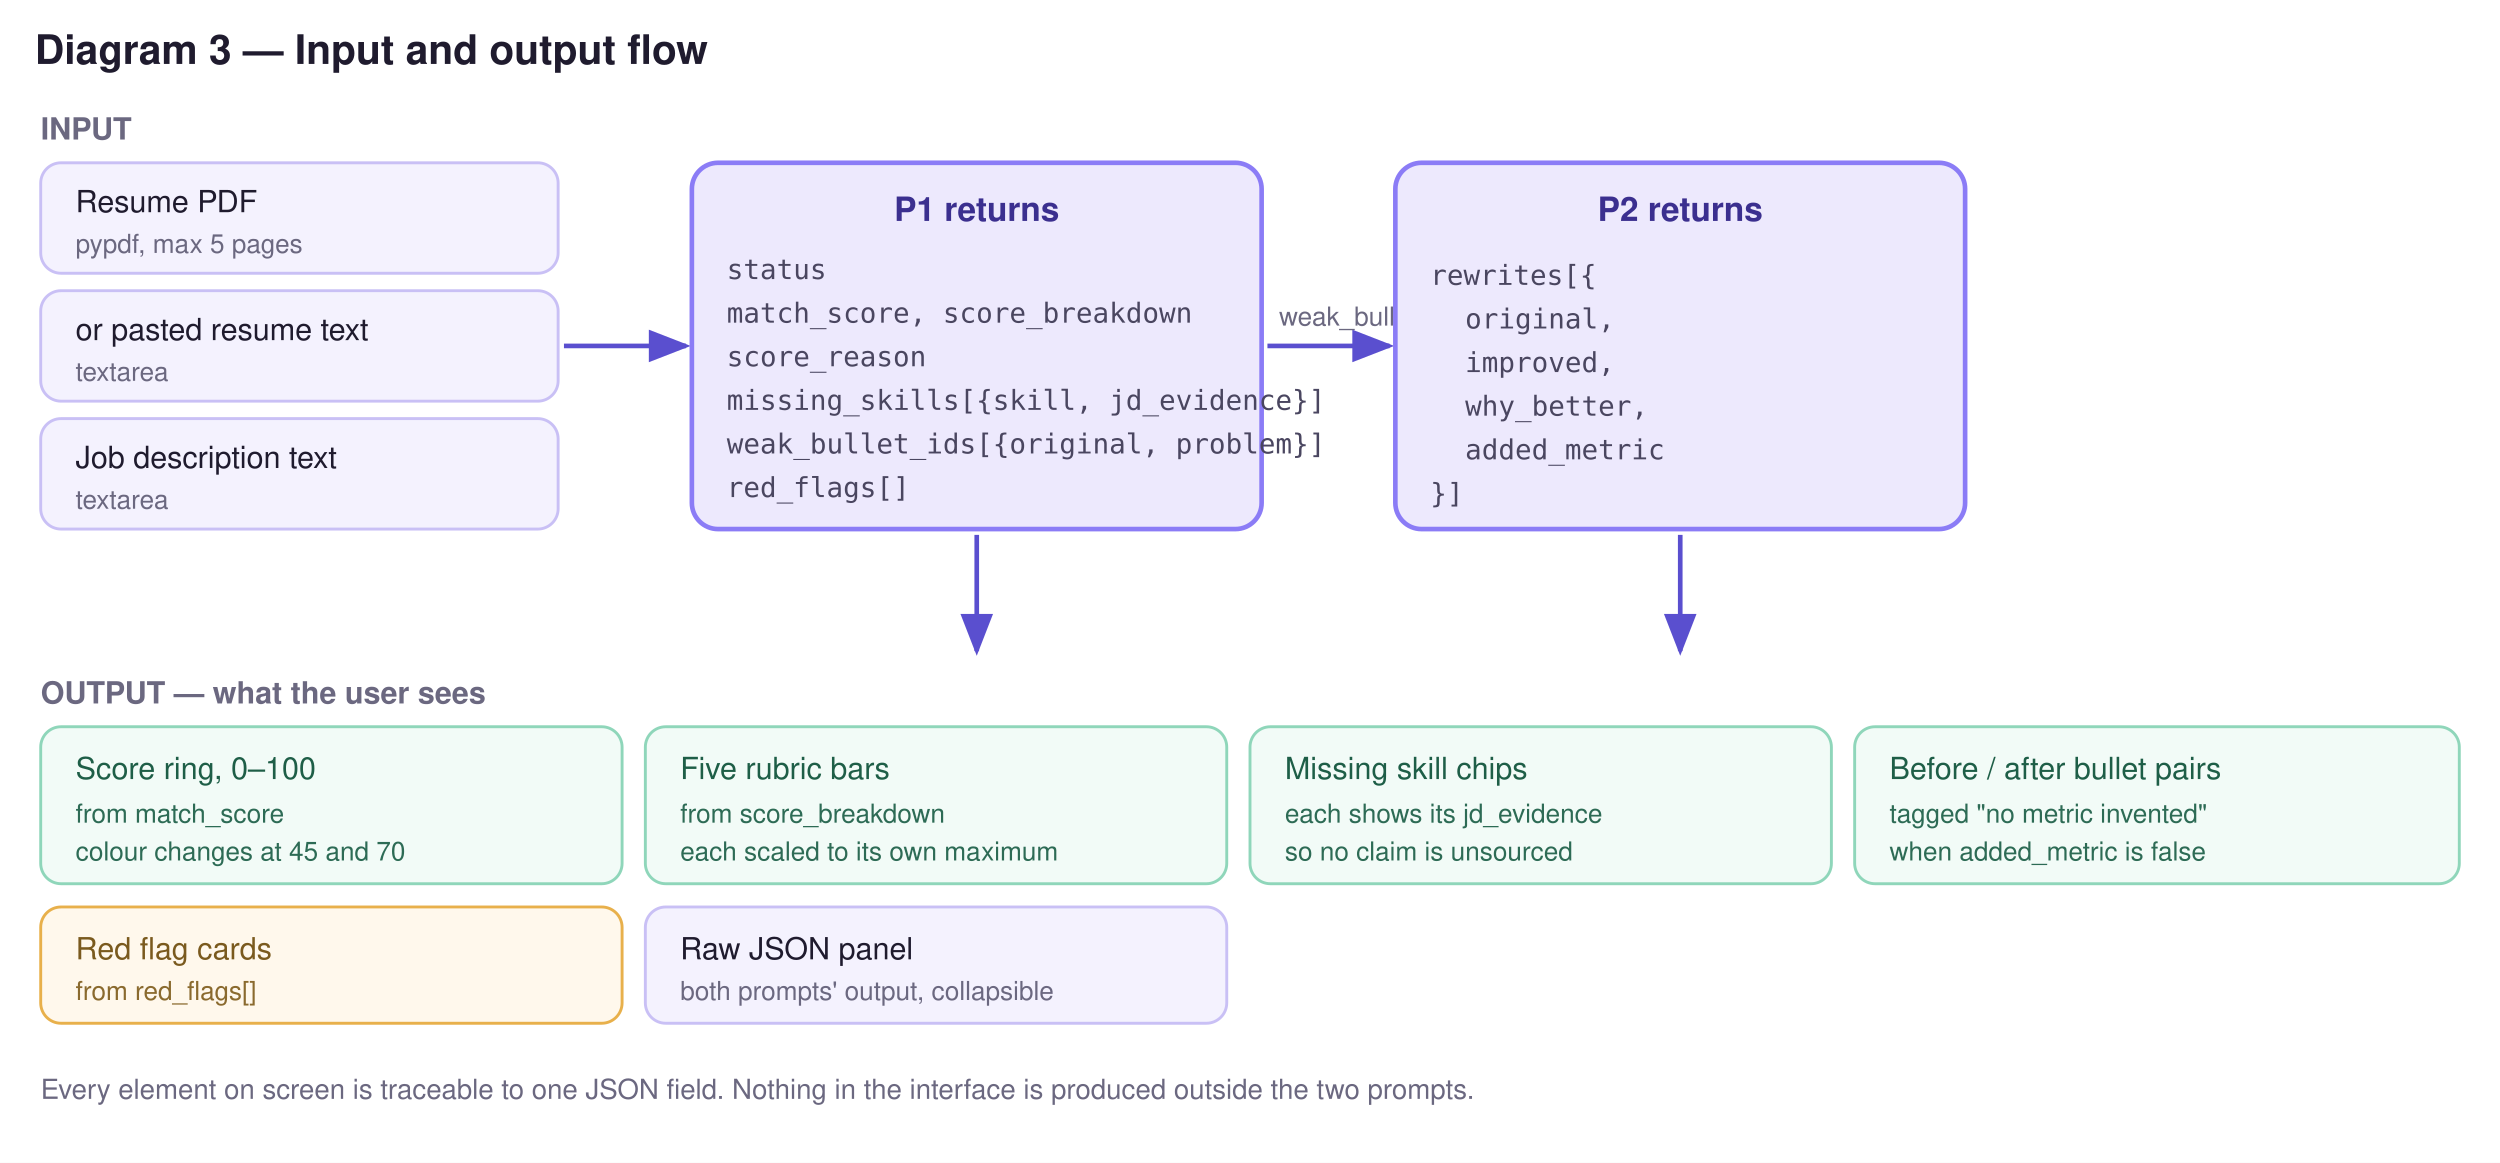
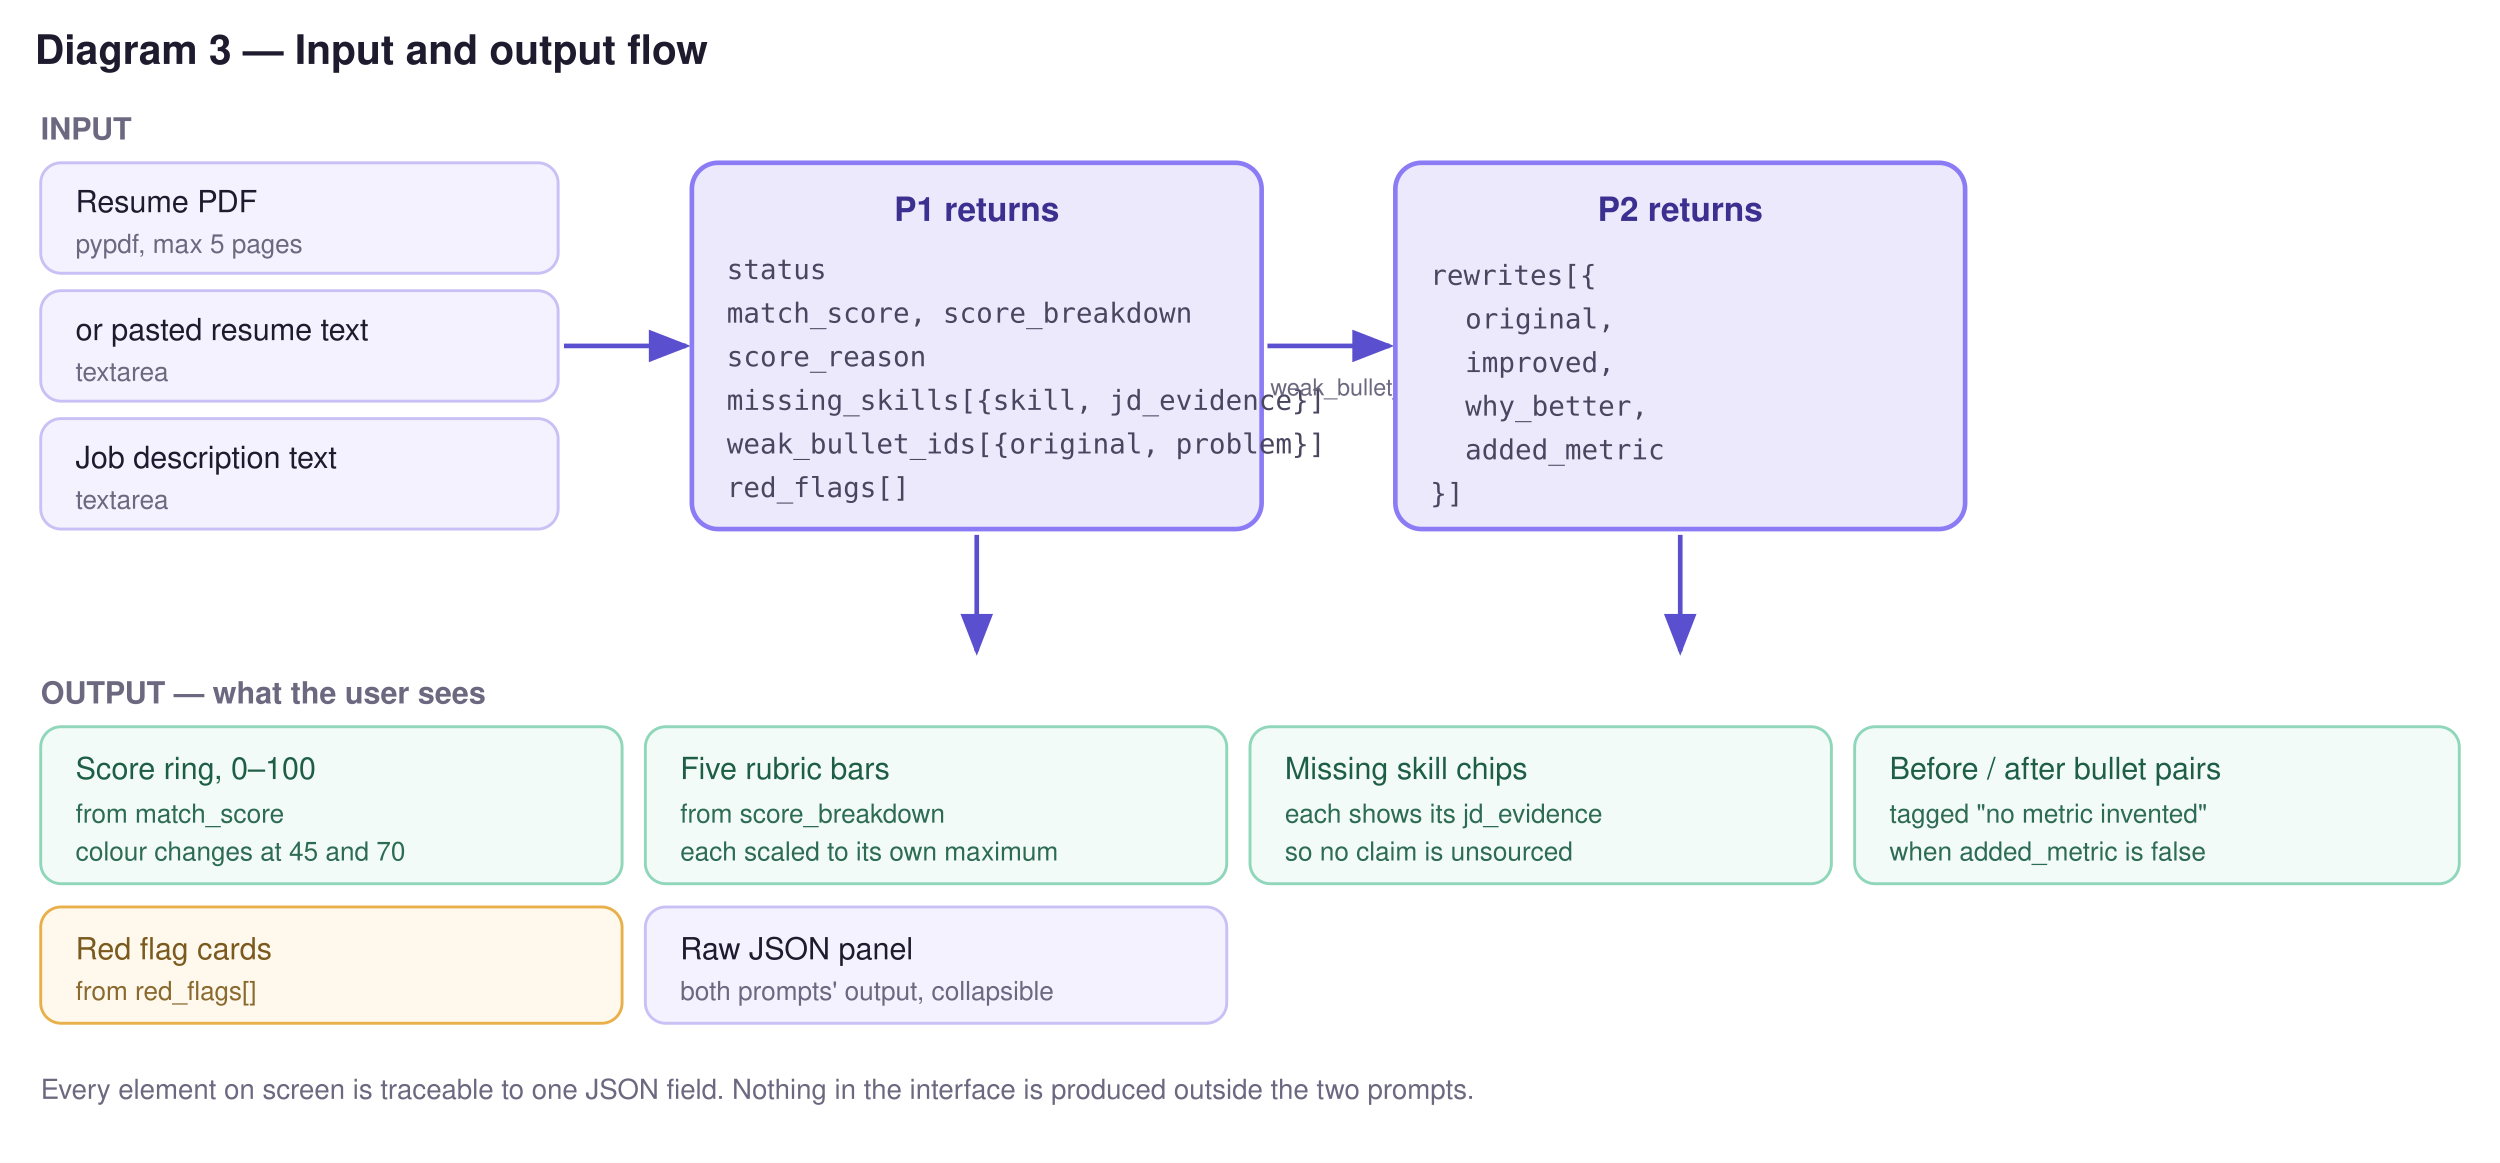
<svg xmlns="http://www.w3.org/2000/svg" viewBox="0 0 860 400" font-family="Helvetica, Arial, sans-serif">
  <defs>
    <marker id="b" markerWidth="9" markerHeight="7" refX="8" refY="3.5" orient="auto">
      <polygon points="0 0, 9 3.5, 0 7" fill="#5A4FCF" />
    </marker>
  </defs>
  <rect width="860" height="400" fill="#ffffff" />
  <text x="12" y="22" font-size="14" font-weight="bold" fill="#1F1B2E">Diagram 3 — Input and output flow</text>
  <text x="14" y="48" font-size="10.5" font-weight="bold" fill="#6B6880">INPUT</text>
  <rect x="14" y="56" width="178" height="38" rx="7" fill="#F4F2FE" stroke="#C9C0F5" />
  <text x="26" y="73" font-size="10.5" fill="#1F1B2E">Resume PDF</text>
  <text x="26" y="87" font-size="9" fill="#6B6880">pypdf, max 5 pages</text>
  <rect x="14" y="100" width="178" height="38" rx="7" fill="#F4F2FE" stroke="#C9C0F5" />
  <text x="26" y="117" font-size="10.5" fill="#1F1B2E">or pasted resume text</text>
  <text x="26" y="131" font-size="9" fill="#6B6880">textarea</text>
  <rect x="14" y="144" width="178" height="38" rx="7" fill="#F4F2FE" stroke="#C9C0F5" />
  <text x="26" y="161" font-size="10.5" fill="#1F1B2E">Job description text</text>
  <text x="26" y="175" font-size="9" fill="#6B6880">textarea</text>
  <line x1="194" y1="119" x2="236" y2="119" stroke="#5A4FCF" stroke-width="1.6" marker-end="url(#b)" />
  <rect x="238" y="56" width="196" height="126" rx="9" fill="#EDE9FD" stroke="#8B7CF6" stroke-width="1.6" />
  <text x="336" y="76" font-size="11.5" font-weight="bold" text-anchor="middle" fill="#3B2F8F">P1 returns</text>
  <text x="250" y="96" font-size="9.5" font-family="monospace" fill="#4A4660">status</text>
  <text x="250" y="111" font-size="9.5" font-family="monospace" fill="#4A4660">match_score, score_breakdown</text>
  <text x="250" y="126" font-size="9.5" font-family="monospace" fill="#4A4660">score_reason</text>
  <text x="250" y="141" font-size="9.5" font-family="monospace" fill="#4A4660">missing_skills[{skill, jd_evidence}]</text>
  <text x="250" y="156" font-size="9.5" font-family="monospace" fill="#4A4660">weak_bullet_ids[{original, problem}]</text>
  <text x="250" y="171" font-size="9.5" font-family="monospace" fill="#4A4660">red_flags[]</text>
  <line x1="436" y1="119" x2="478" y2="119" stroke="#5A4FCF" stroke-width="1.6" marker-end="url(#b)" />
-   <text x="440" y="112" font-size="9" fill="#6B6880">weak_bullet_ids</text>
+   <text x="437" y="136" font-size="8" fill="#6B6880">weak_bullet_ids</text>
  <rect x="480" y="56" width="196" height="126" rx="9" fill="#EDE9FD" stroke="#8B7CF6" stroke-width="1.6" />
  <text x="578" y="76" font-size="11.5" font-weight="bold" text-anchor="middle" fill="#3B2F8F">P2 returns</text>
  <text x="492" y="98" font-size="9.5" font-family="monospace" fill="#4A4660">rewrites[{</text>
  <text x="504" y="113" font-size="9.5" font-family="monospace" fill="#4A4660">original,</text>
  <text x="504" y="128" font-size="9.5" font-family="monospace" fill="#4A4660">improved,</text>
  <text x="504" y="143" font-size="9.5" font-family="monospace" fill="#4A4660">why_better,</text>
  <text x="504" y="158" font-size="9.5" font-family="monospace" fill="#4A4660">added_metric</text>
  <text x="492" y="173" font-size="9.5" font-family="monospace" fill="#4A4660">}]</text>
  <line x1="336" y1="184" x2="336" y2="224" stroke="#5A4FCF" stroke-width="1.6" marker-end="url(#b)" />
  <line x1="578" y1="184" x2="578" y2="224" stroke="#5A4FCF" stroke-width="1.6" marker-end="url(#b)" />
  <text x="14" y="242" font-size="10.5" font-weight="bold" fill="#6B6880">OUTPUT — what the user sees</text>
  <rect x="14" y="250" width="200" height="54" rx="7" fill="#F2FBF7" stroke="#8FD6BA" />
  <text x="26" y="268" font-size="10.5" fill="#1E5E47">Score ring, 0–100</text>
  <text x="26" y="283" font-size="9" fill="#2D6B55">from match_score</text>
  <text x="26" y="296" font-size="9" fill="#2D6B55">colour changes at 45 and 70</text>
  <rect x="222" y="250" width="200" height="54" rx="7" fill="#F2FBF7" stroke="#8FD6BA" />
  <text x="234" y="268" font-size="10.5" fill="#1E5E47">Five rubric bars</text>
  <text x="234" y="283" font-size="9" fill="#2D6B55">from score_breakdown</text>
  <text x="234" y="296" font-size="9" fill="#2D6B55">each scaled to its own maximum</text>
  <rect x="430" y="250" width="200" height="54" rx="7" fill="#F2FBF7" stroke="#8FD6BA" />
  <text x="442" y="268" font-size="10.5" fill="#1E5E47">Missing skill chips</text>
  <text x="442" y="283" font-size="9" fill="#2D6B55">each shows its jd_evidence</text>
  <text x="442" y="296" font-size="9" fill="#2D6B55">so no claim is unsourced</text>
  <rect x="638" y="250" width="208" height="54" rx="7" fill="#F2FBF7" stroke="#8FD6BA" />
  <text x="650" y="268" font-size="10.5" fill="#1E5E47">Before / after bullet pairs</text>
  <text x="650" y="283" font-size="9" fill="#2D6B55">tagged "no metric invented"</text>
  <text x="650" y="296" font-size="9" fill="#2D6B55">when added_metric is false</text>
  <rect x="14" y="312" width="200" height="40" rx="7" fill="#FFF8EC" stroke="#E8B04B" />
  <text x="26" y="330" font-size="10.5" fill="#7A5A1E">Red flag cards</text>
  <text x="26" y="344" font-size="9" fill="#8A6A2E">from red_flags[]</text>
  <rect x="222" y="312" width="200" height="40" rx="7" fill="#F4F2FE" stroke="#C9C0F5" />
  <text x="234" y="330" font-size="10.5" fill="#1F1B2E">Raw JSON panel</text>
  <text x="234" y="344" font-size="9" fill="#6B6880">both prompts' output, collapsible</text>
  <text x="14" y="378" font-size="9.5" fill="#6B6880">Every element on screen is traceable to one JSON field. Nothing in the interface is produced outside the two prompts.</text>
</svg>
